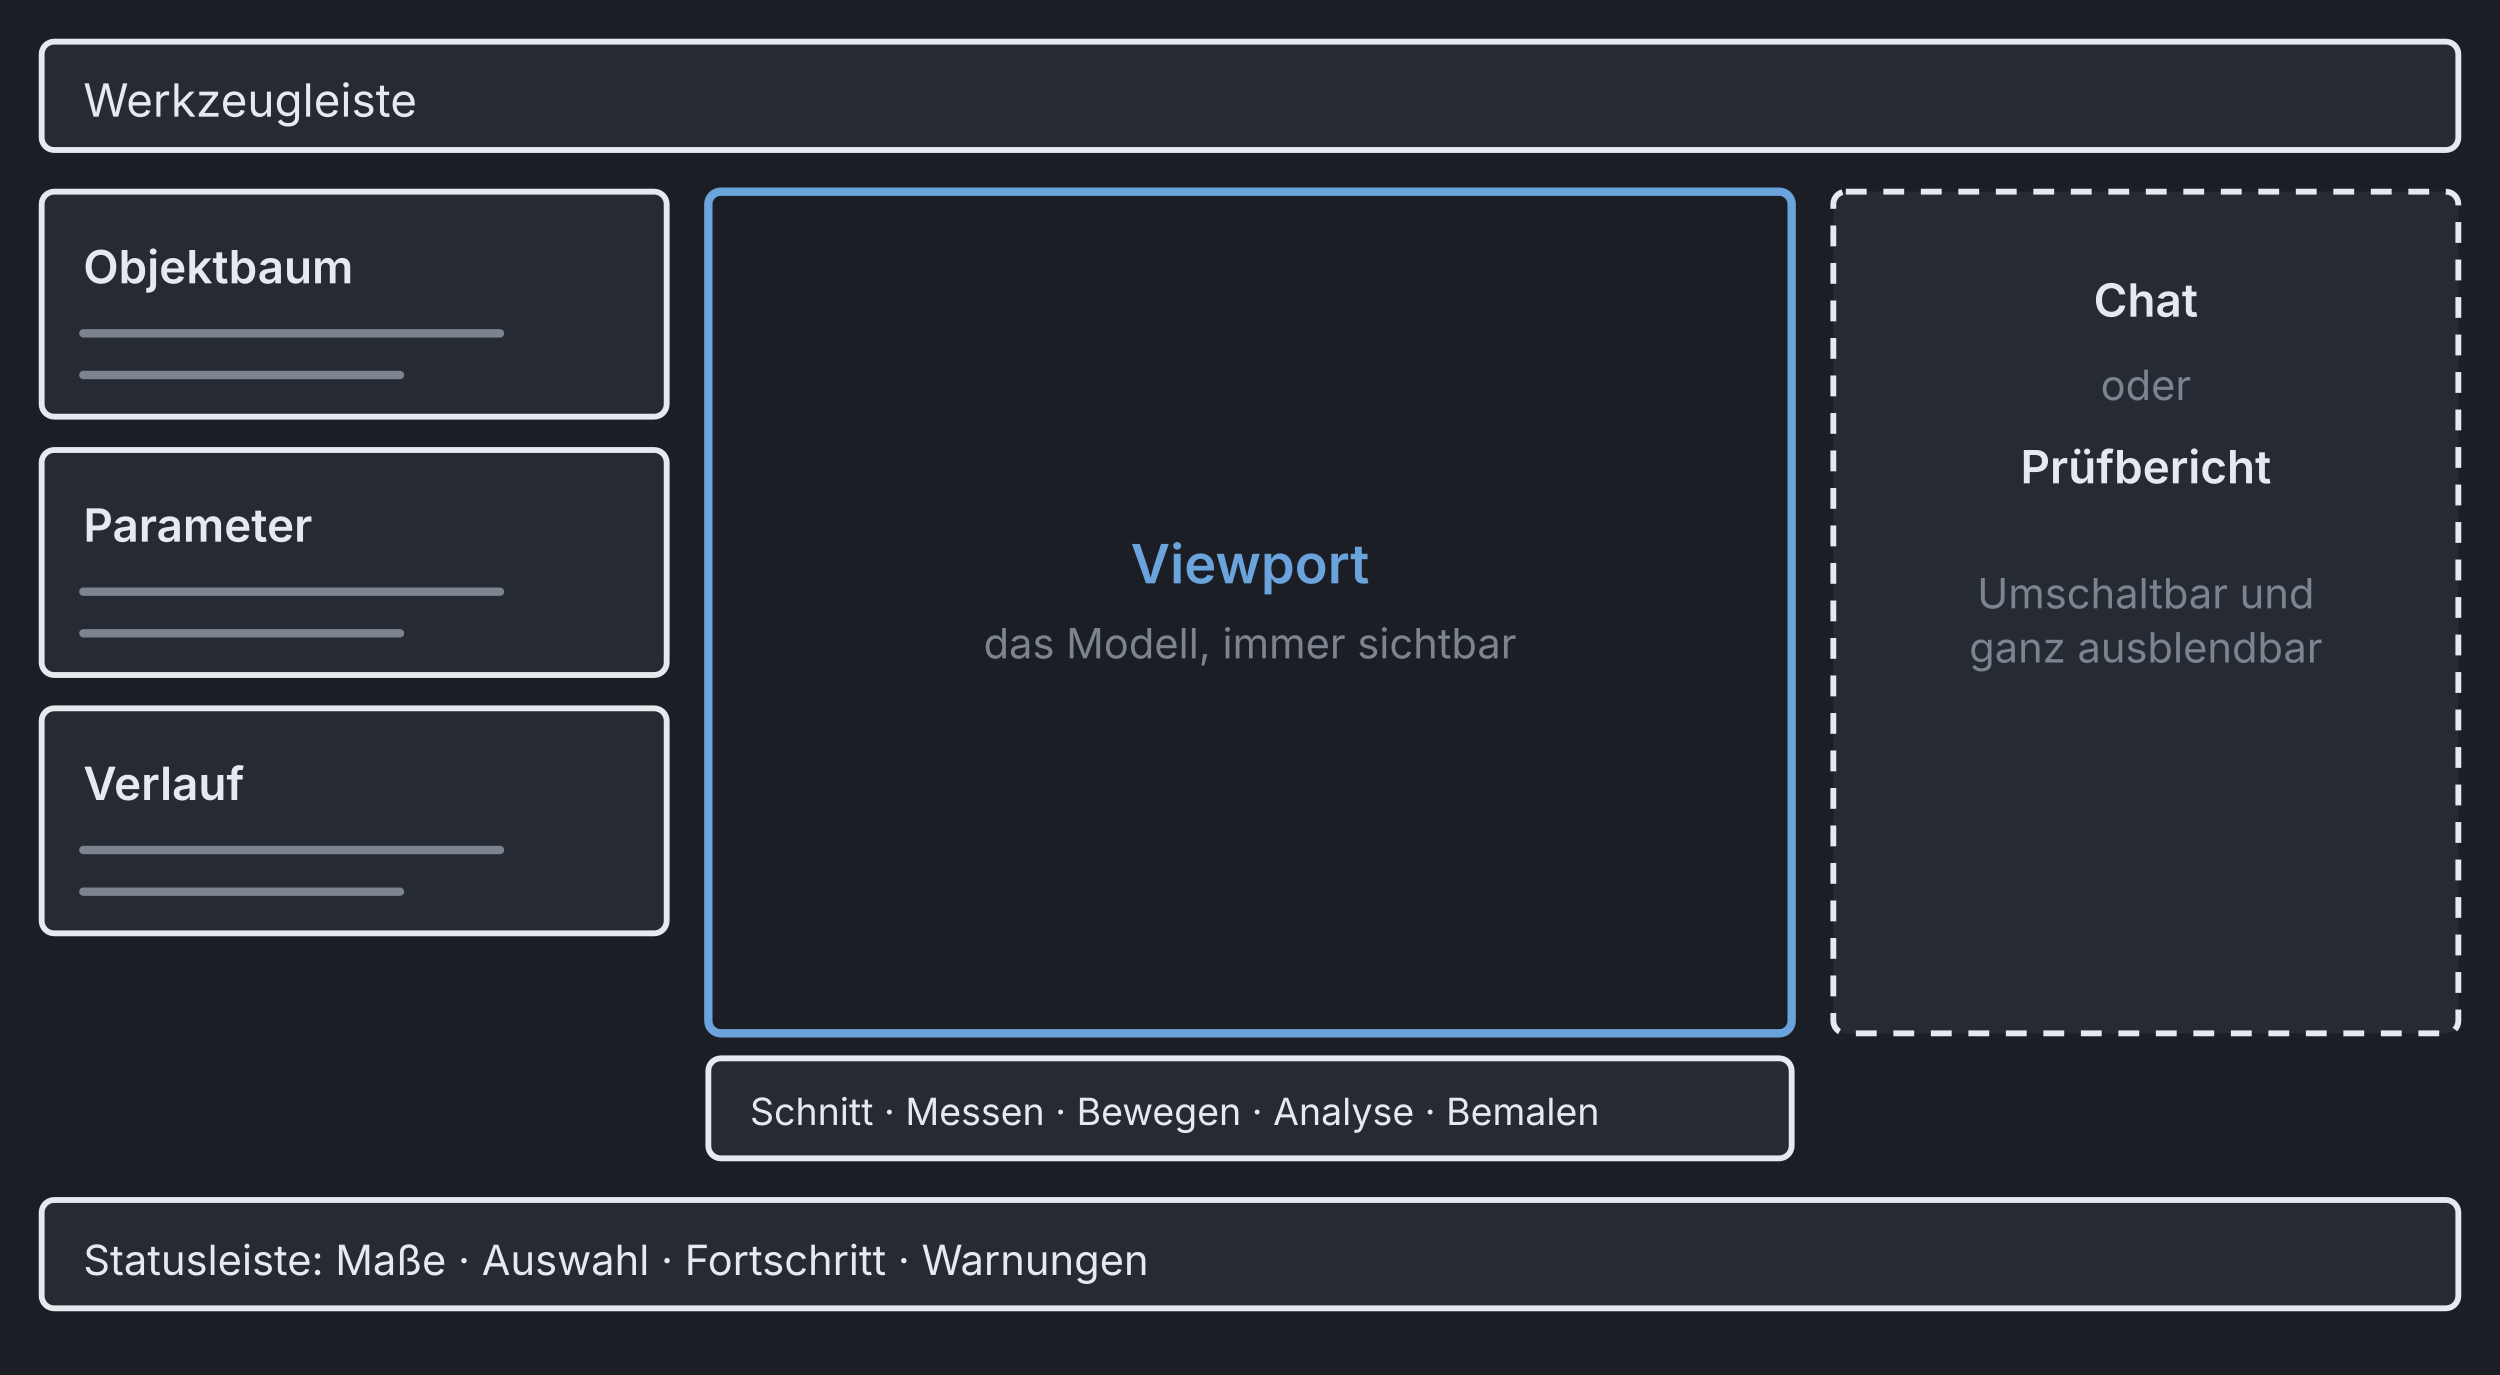
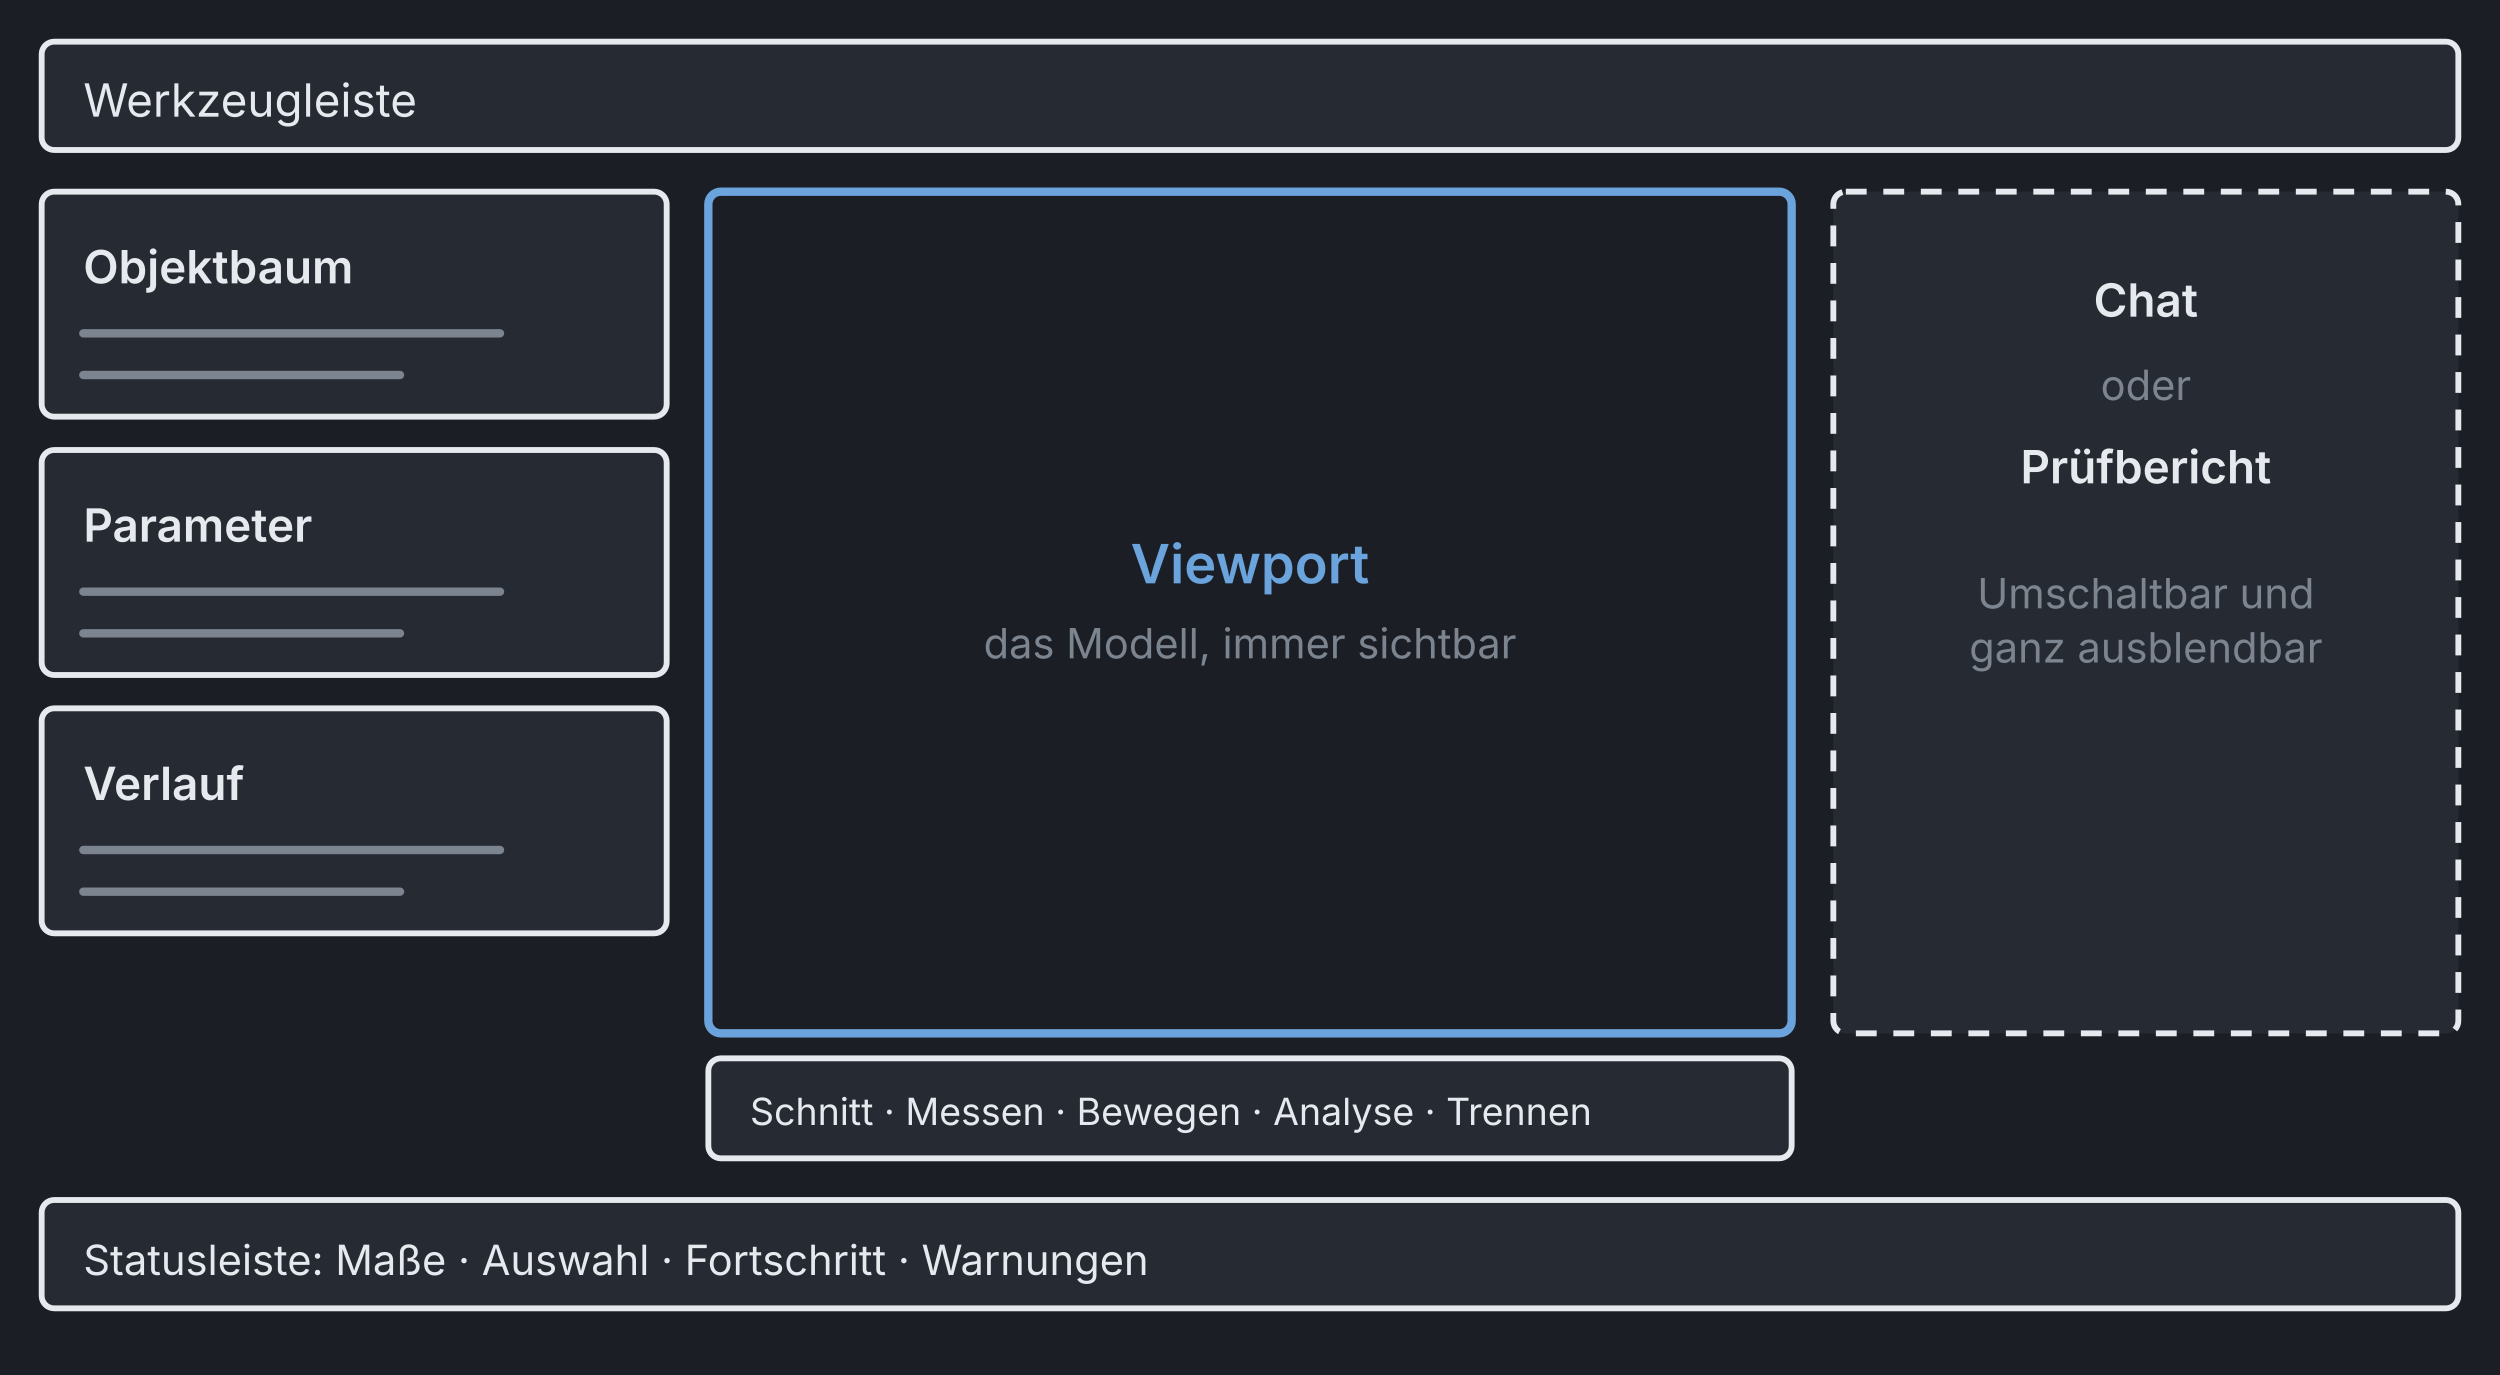
<svg xmlns="http://www.w3.org/2000/svg" viewBox="0 0 600 330" width="600" height="330">
  <rect x="0" y="0" width="600" height="330" fill="#1b1f25" />
  <rect x="10" y="10" width="580" height="26" rx="3" fill="#262b33" stroke="#e6e9ee" stroke-width="1.4" />
  <text x="20" y="28" fill="#e6e9ee" font-size="11" font-family="system-ui, -apple-system, Segoe UI, sans-serif" text-anchor="start">Werkzeugleiste</text>
  <rect x="10" y="46" width="150" height="54" rx="3" fill="#262b33" stroke="#e6e9ee" stroke-width="1.4" />
  <text x="20" y="68" fill="#e6e9ee" font-size="11" font-family="system-ui, -apple-system, Segoe UI, sans-serif" text-anchor="start" font-weight="600">Objektbaum</text>
  <line x1="20" y1="80" x2="120" y2="80" stroke="#7c848f" stroke-width="2" stroke-linecap="round" />
  <line x1="20" y1="90" x2="96" y2="90" stroke="#7c848f" stroke-width="2" stroke-linecap="round" />
  <rect x="10" y="108" width="150" height="54" rx="3" fill="#262b33" stroke="#e6e9ee" stroke-width="1.4" />
  <text x="20" y="130" fill="#e6e9ee" font-size="11" font-family="system-ui, -apple-system, Segoe UI, sans-serif" text-anchor="start" font-weight="600">Parameter</text>
  <line x1="20" y1="142" x2="120" y2="142" stroke="#7c848f" stroke-width="2" stroke-linecap="round" />
  <line x1="20" y1="152" x2="96" y2="152" stroke="#7c848f" stroke-width="2" stroke-linecap="round" />
  <rect x="10" y="170" width="150" height="54" rx="3" fill="#262b33" stroke="#e6e9ee" stroke-width="1.4" />
  <text x="20" y="192" fill="#e6e9ee" font-size="11" font-family="system-ui, -apple-system, Segoe UI, sans-serif" text-anchor="start" font-weight="600">Verlauf</text>
  <line x1="20" y1="204" x2="120" y2="204" stroke="#7c848f" stroke-width="2" stroke-linecap="round" />
  <line x1="20" y1="214" x2="96" y2="214" stroke="#7c848f" stroke-width="2" stroke-linecap="round" />
  <rect x="170" y="46" width="260" height="202" rx="3" fill="none" stroke="#6ba3dd" stroke-width="2" />
  <text x="300" y="140" fill="#6ba3dd" font-size="13" font-family="system-ui, -apple-system, Segoe UI, sans-serif" text-anchor="middle" font-weight="600">Viewport</text>
  <text x="300" y="158" fill="#7c848f" font-size="10" font-family="system-ui, -apple-system, Segoe UI, sans-serif" text-anchor="middle">das Modell, immer sichtbar</text>
  <rect x="440" y="46" width="150" height="202" rx="3" fill="#262b33" stroke="#e6e9ee" stroke-width="1.4" stroke-dasharray="5 4" />
  <text x="515" y="76" fill="#e6e9ee" font-size="11" font-family="system-ui, -apple-system, Segoe UI, sans-serif" text-anchor="middle" font-weight="600">Chat</text>
  <text x="515" y="96" fill="#7c848f" font-size="10" font-family="system-ui, -apple-system, Segoe UI, sans-serif" text-anchor="middle">oder</text>
  <text x="515" y="116" fill="#e6e9ee" font-size="11" font-family="system-ui, -apple-system, Segoe UI, sans-serif" text-anchor="middle" font-weight="600">Prüfbericht</text>
  <text x="515" y="146" fill="#7c848f" font-size="10" font-family="system-ui, -apple-system, Segoe UI, sans-serif" text-anchor="middle">Umschaltbar und</text>
  <text x="515" y="159" fill="#7c848f" font-size="10" font-family="system-ui, -apple-system, Segoe UI, sans-serif" text-anchor="middle">ganz ausblendbar</text>
  <rect x="170" y="254" width="260" height="24" rx="3" fill="#262b33" stroke="#e6e9ee" stroke-width="1.4" />
-   <text x="180" y="270" fill="#e6e9ee" font-size="9" font-family="system-ui, -apple-system, Segoe UI, sans-serif" text-anchor="start">Schnitt · Messen · Bewegen · Analyse · Bemalen</text>
+   <text x="180" y="270" fill="#e6e9ee" font-size="9" font-family="system-ui, -apple-system, Segoe UI, sans-serif" text-anchor="start">Schnitt · Messen · Bewegen · Analyse · Trennen</text>
  <rect x="10" y="288" width="580" height="26" rx="3" fill="#262b33" stroke="#e6e9ee" stroke-width="1.4" />
  <text x="20" y="306" fill="#e6e9ee" font-size="10" font-family="system-ui, -apple-system, Segoe UI, sans-serif" text-anchor="start">Statusleiste: Maße · Auswahl · Fortschritt · Warnungen</text>
</svg>
